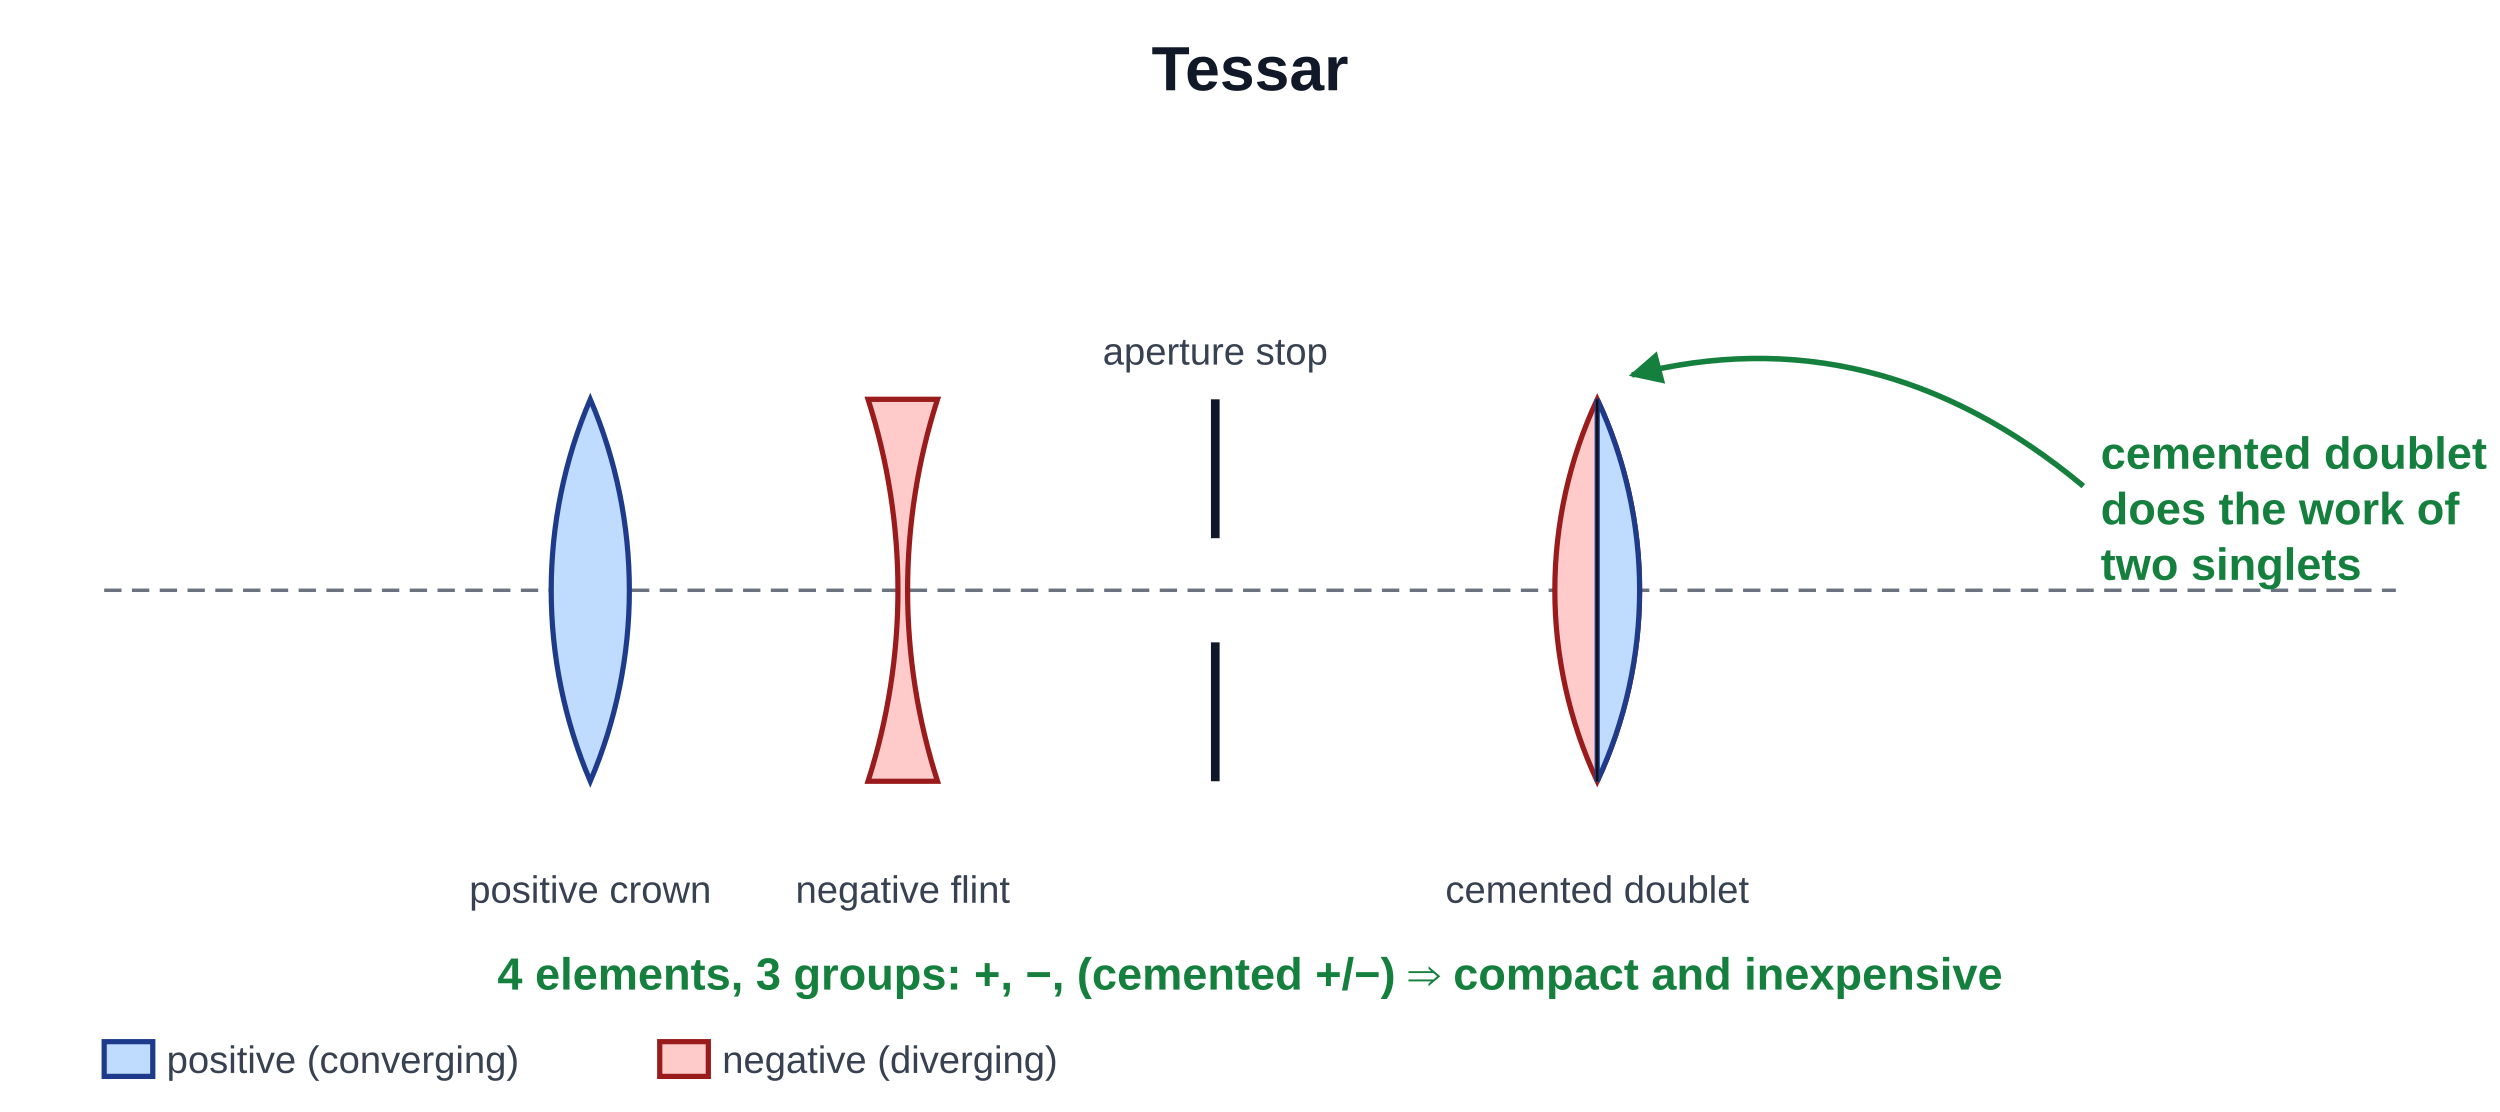
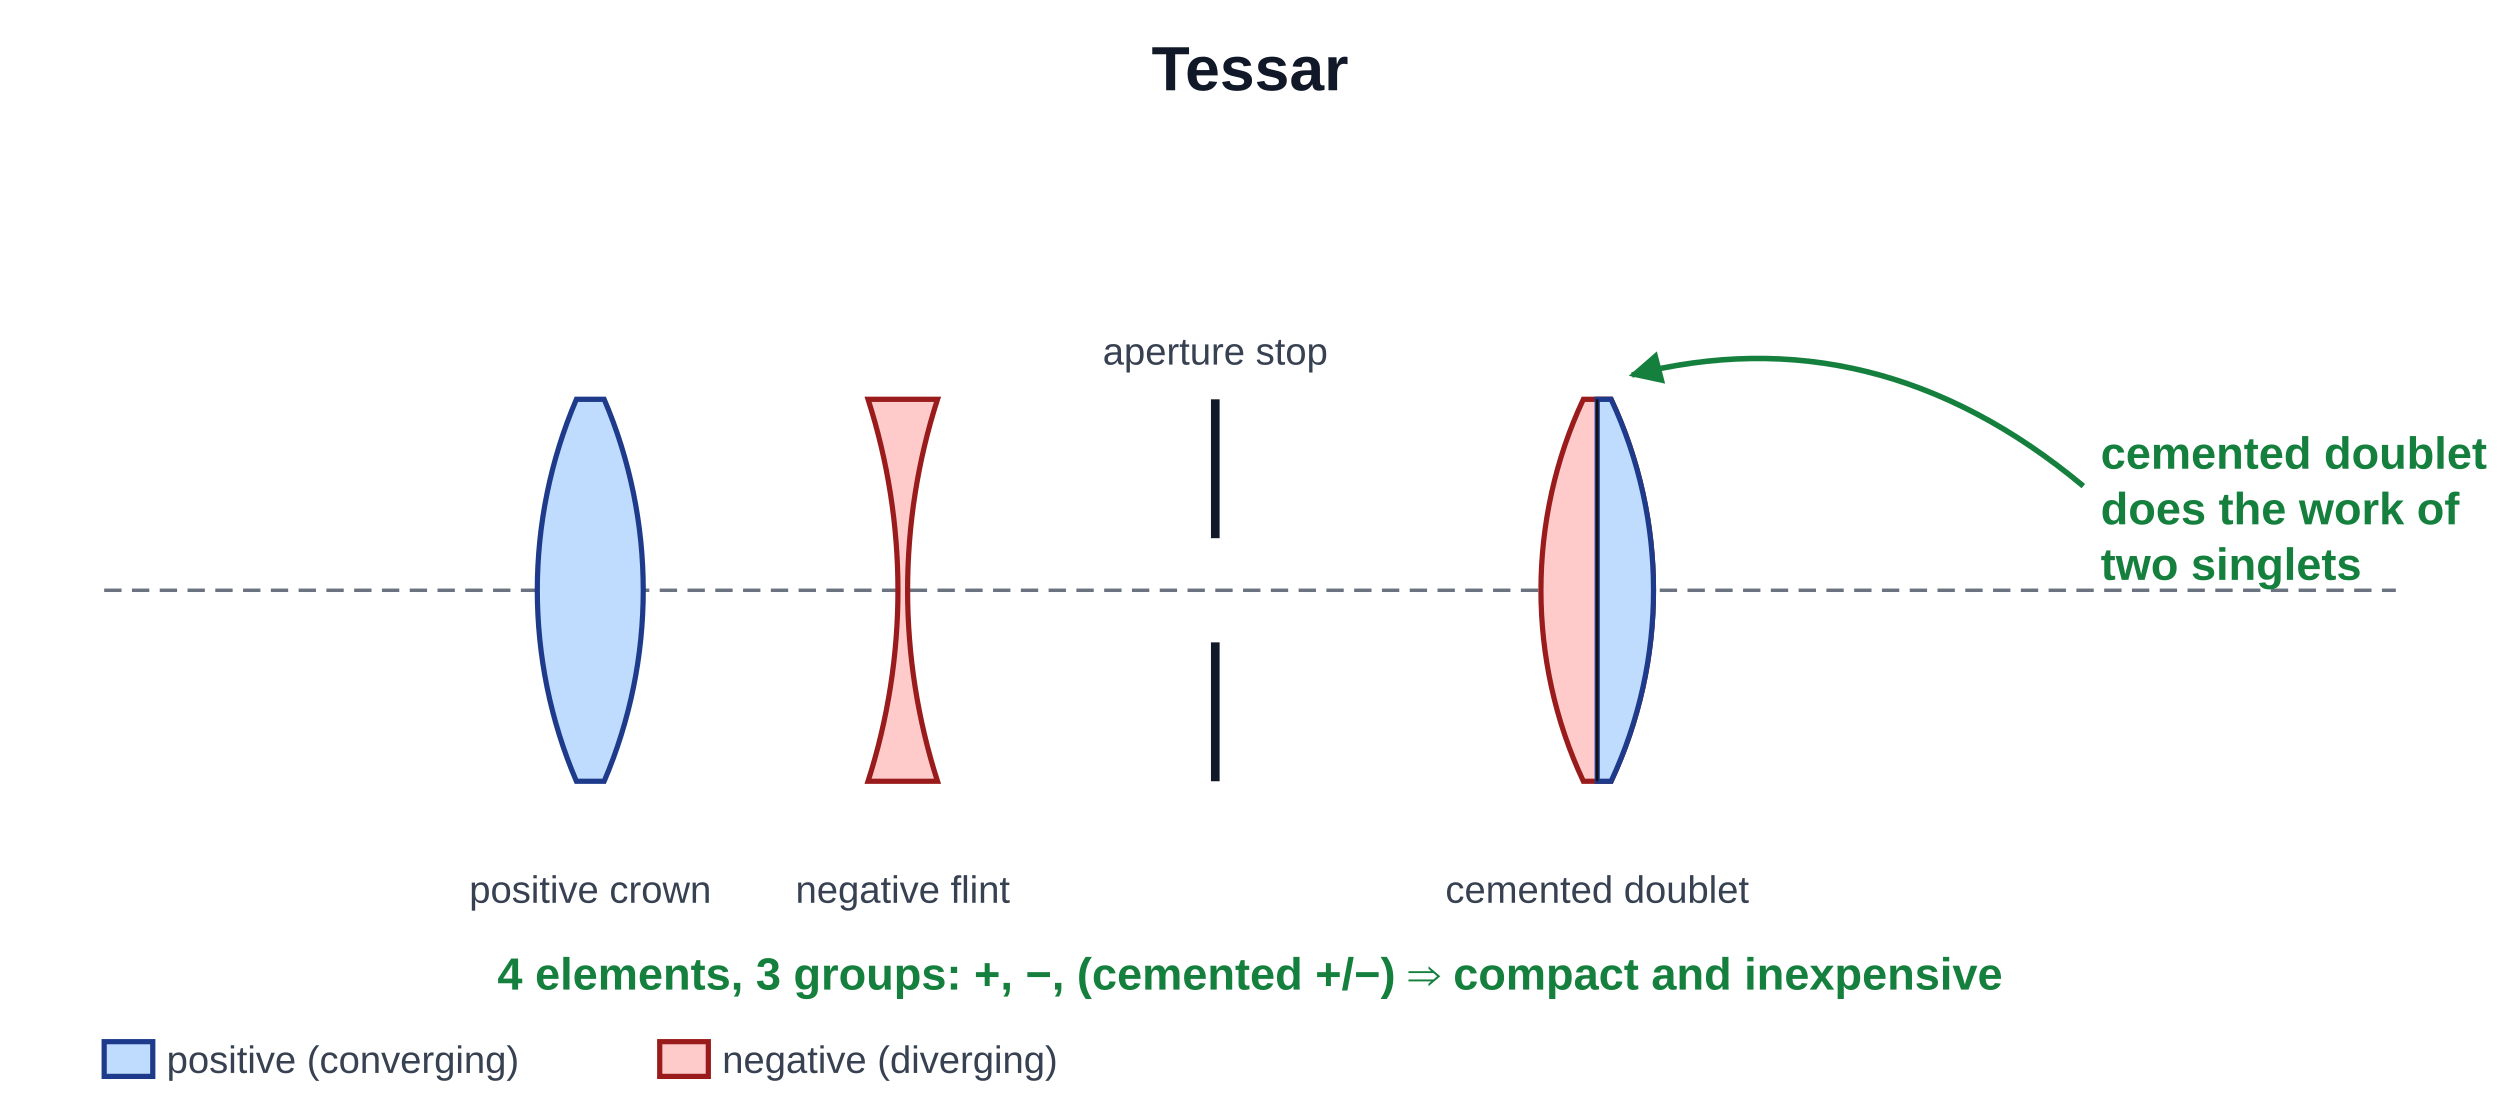
<svg xmlns="http://www.w3.org/2000/svg" viewBox="0 0 720 320" font-family="Arial, Helvetica, sans-serif">
  <defs>
    <style>
      .ax    { stroke:#6b7280; stroke-width:1; stroke-dasharray:5,3; fill:none; }
      .pos   { fill:#bfdbfe; stroke:#1e3a8a; stroke-width:1.5; }
      .neg   { fill:#fecaca; stroke:#991b1b; stroke-width:1.5; }
      .stop  { stroke:#111827; stroke-width:2.5; fill:none; }
      .annot { stroke:#15803d; stroke-width:1.6; fill:none; }
      .annot-text { fill:#15803d; font-size:13px; font-weight:700; }
      .label { fill:#374151; font-size:11px; }
      .ttl   { fill:#111827; font-size:18px; font-weight:700; }
      .cement{ stroke:#111; stroke-width:0.7; }
    </style>
    <marker id="arr" viewBox="0 0 10 10" refX="9" refY="5" markerWidth="6" markerHeight="6" orient="auto">
      <path d="M0,0 L10,5 L0,10 Z" fill="#15803d" />
    </marker>
  </defs>
  <text x="360" y="26" text-anchor="middle" class="ttl">Tessar</text>
  <line x1="30" y1="170" x2="690" y2="170" class="ax" />
-   <path d="M 170,115 A 140,140 0 0,1 170,225 A 140,140 0 0,1 170,115 Z" class="pos" />
+   <path d="M 166,115 L 174,115 A 140,140 0 0,1 174,225 L 166,225 A 140,140 0 0,1 166,115 Z" class="pos" />
  <path d="M 250,115 L 270,115 A 180,180 0 0,0 270,225 L 250,225 A 180,180 0 0,0 250,115 Z" class="neg" />
  <line x1="350" y1="115" x2="350" y2="155" class="stop" />
  <line x1="350" y1="185" x2="350" y2="225" class="stop" />
  <text x="350" y="105" text-anchor="middle" class="label">aperture stop</text>
-   <path d="M 460,115 A 130,130 0 0,1 460,225 A 130,130 0 0,1 460,115 Z" class="neg" />
-   <path d="M 460,115 A 130,130 0 0,1 460,225 L 460,115 Z" class="pos" />
+   <path d="M 456,115 L 464,115 A 130,130 0 0,1 464,225 L 456,225 A 130,130 0 0,1 456,115 Z" class="neg" />
+   <path d="M 460,115 L 464,115 A 130,130 0 0,1 464,225 L 460,225 Z" class="pos" />
  <line x1="460" y1="115" x2="460" y2="225" class="cement" />
  <text x="170" y="260" text-anchor="middle" class="label">positive crown</text>
  <text x="260" y="260" text-anchor="middle" class="label">negative flint</text>
  <text x="460" y="260" text-anchor="middle" class="label">cemented doublet</text>
  <path d="M 600,140 Q 540,90 470,108" class="annot" marker-end="url(#arr)" />
  <text x="605" y="135" class="annot-text">cemented doublet</text>
  <text x="605" y="151" class="annot-text">does the work of</text>
  <text x="605" y="167" class="annot-text">two singlets</text>
  <text x="360" y="285" text-anchor="middle" class="annot-text">4 elements, 3 groups: +, −, (cemented +/−) ⇒ compact and inexpensive</text>
  <rect x="30" y="300" width="14" height="10" class="pos" />
  <text x="48" y="309" class="label">positive (converging)</text>
  <rect x="190" y="300" width="14" height="10" class="neg" />
  <text x="208" y="309" class="label">negative (diverging)</text>
</svg>
